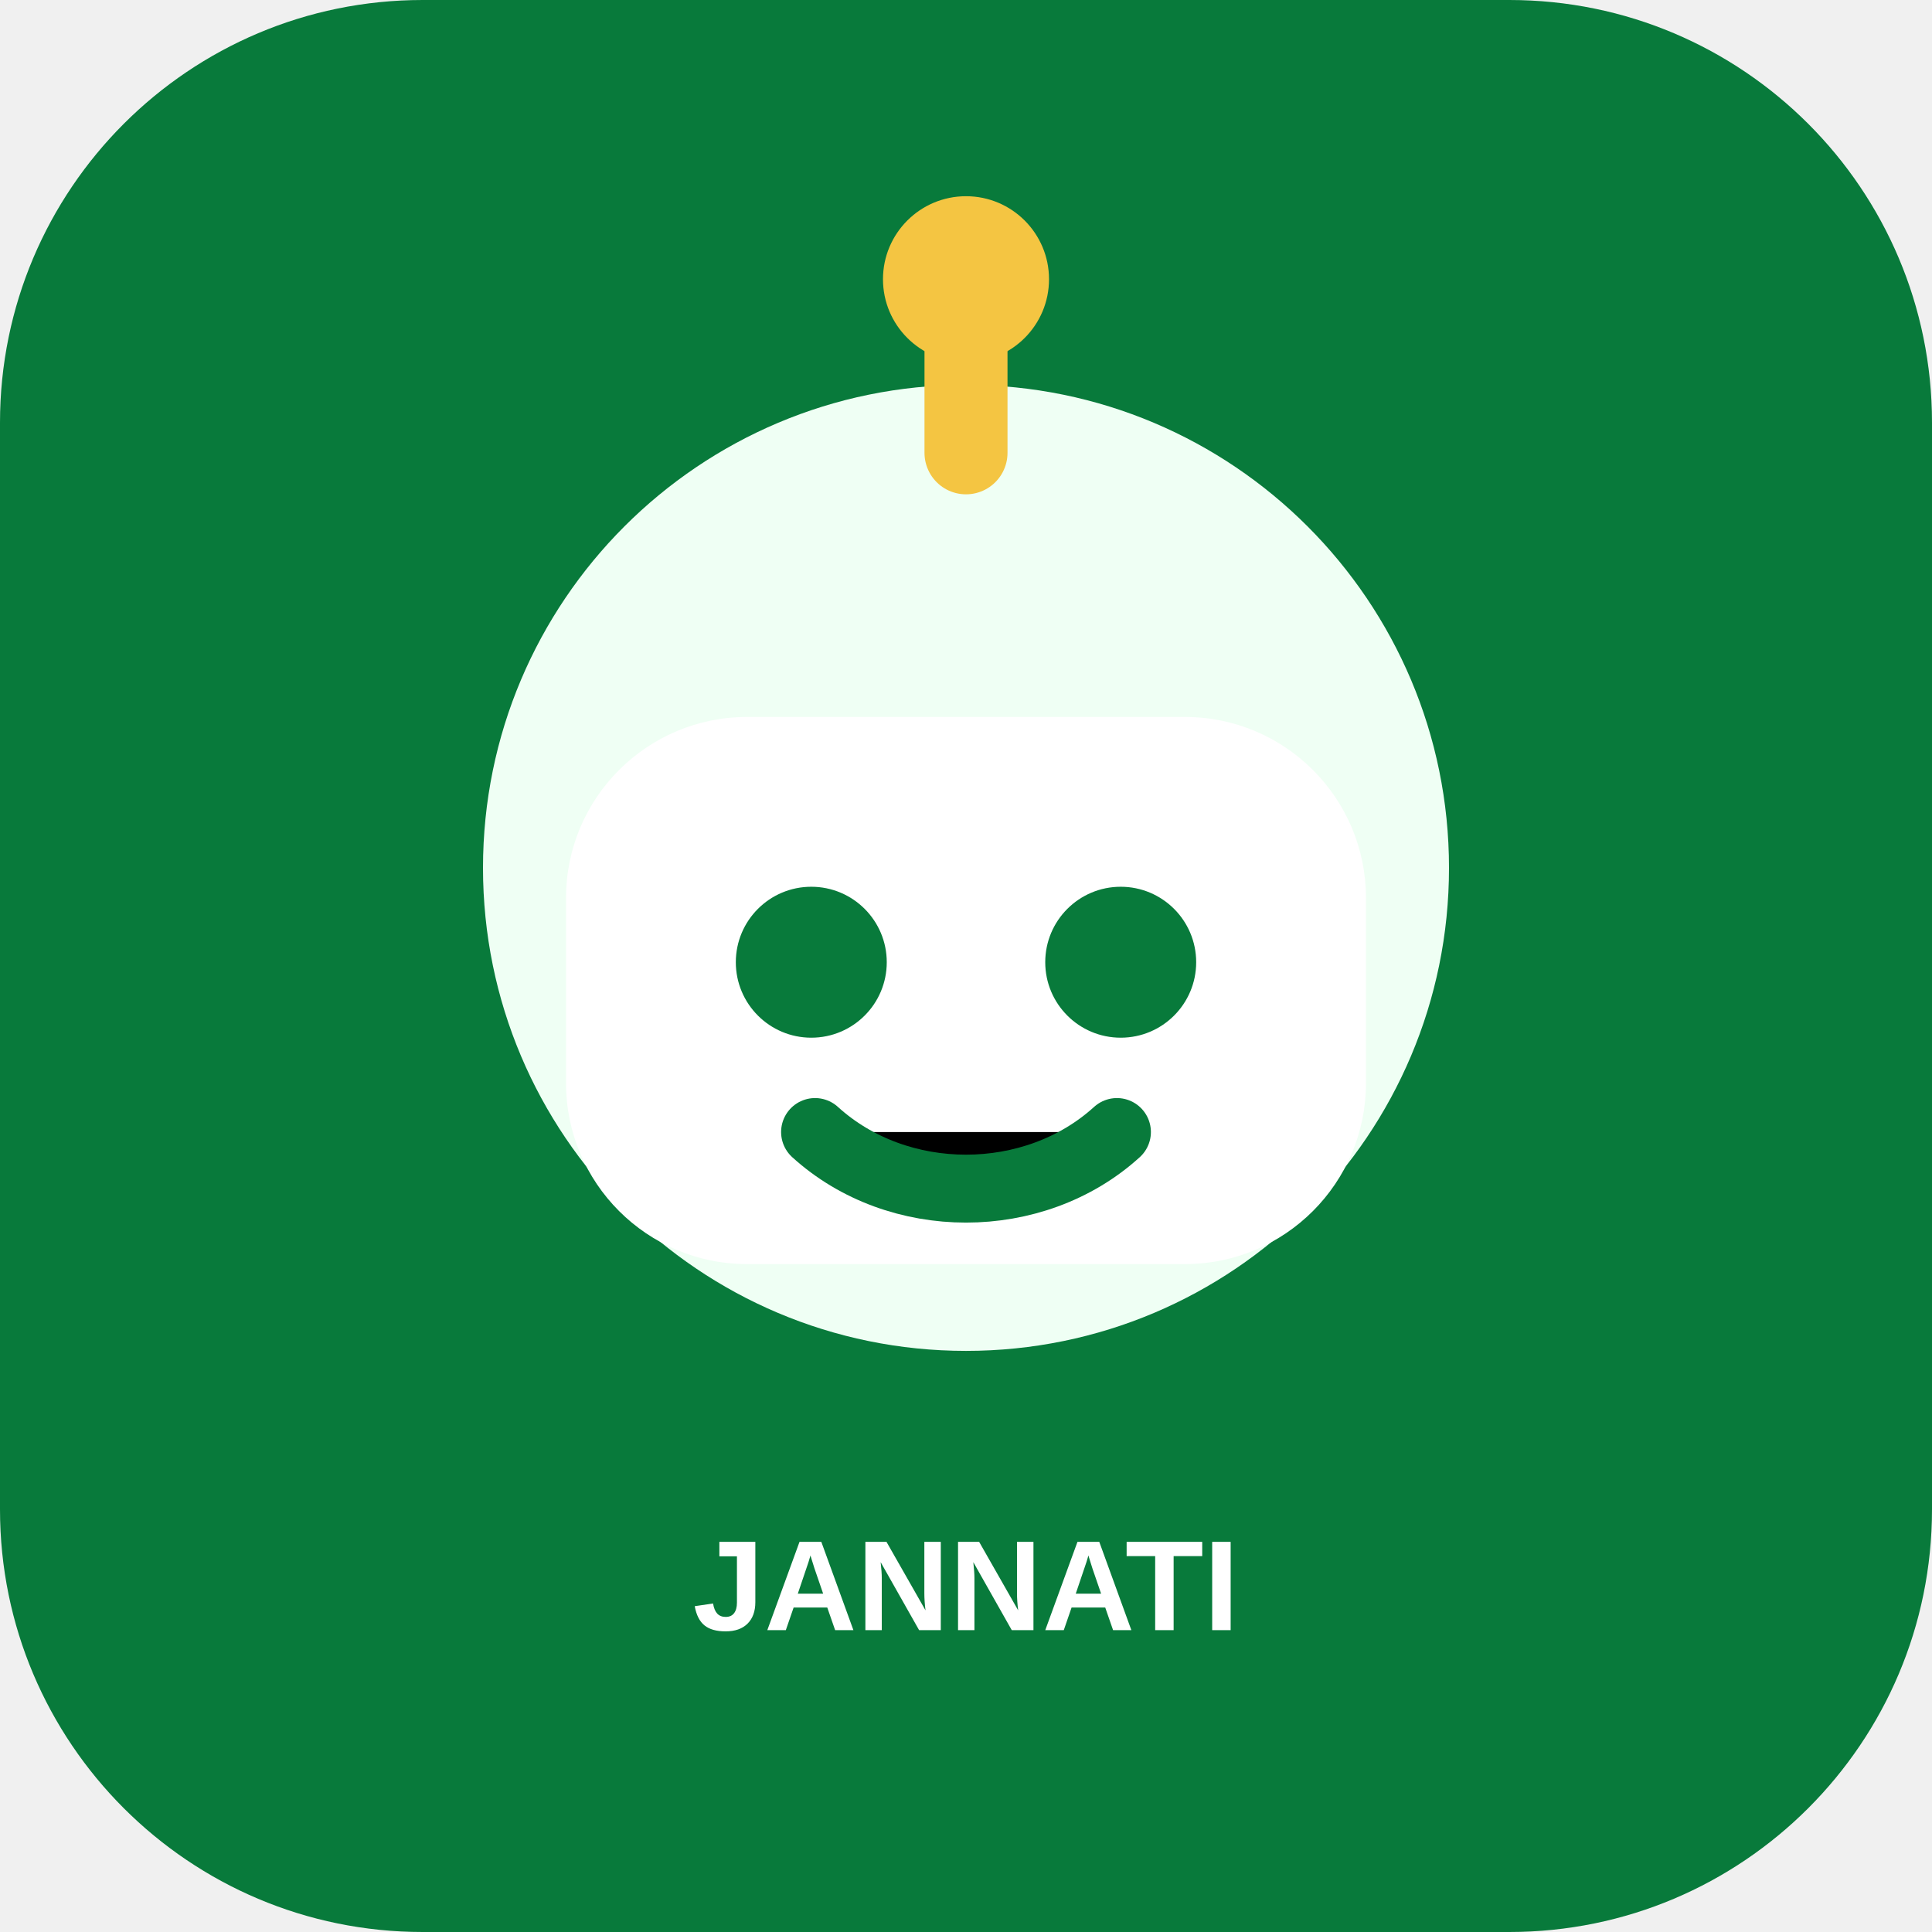
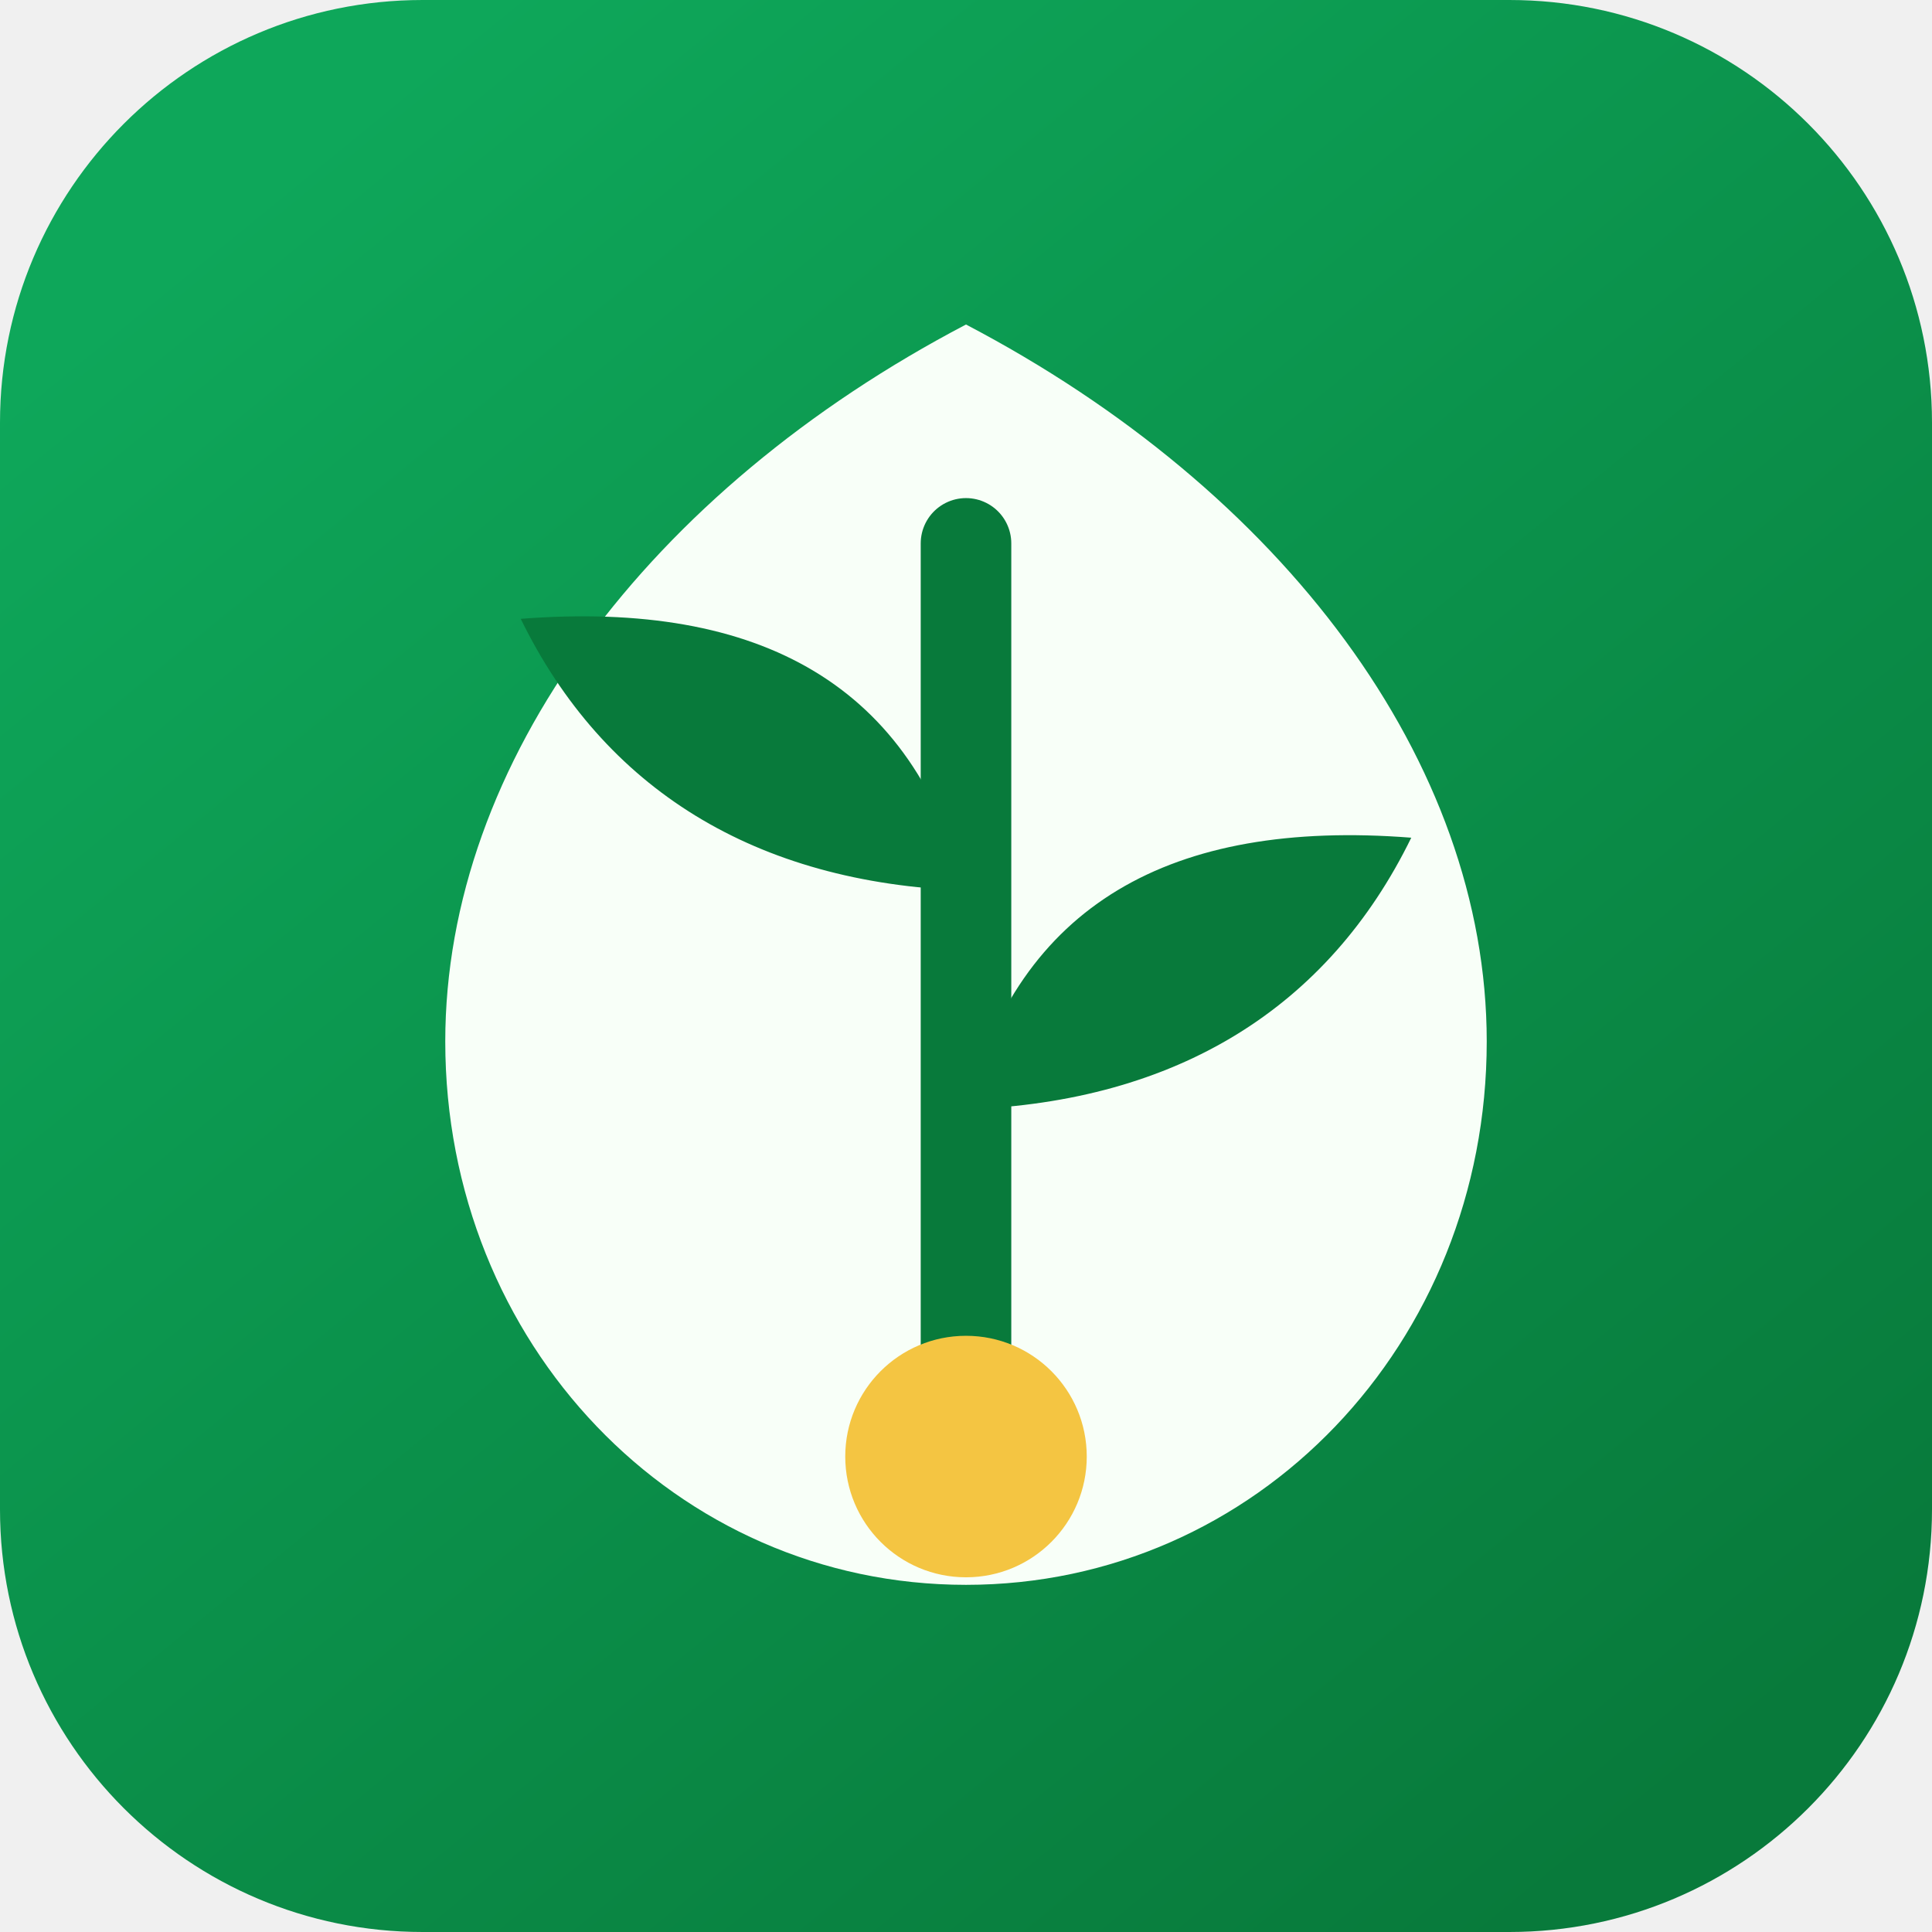
- <svg xmlns="http://www.w3.org/2000/svg" width="512" height="512" viewBox="0 0 512 512">
-   <rect width="512" height="512" rx="112" fill="#087A3B" />
-   <circle cx="256" cy="230" r="128" fill="#EFFFF4" />
-   <rect x="150" y="190" width="212" height="145" rx="48" fill="#FFFFFF" />
-   <circle cx="215" cy="255" r="20" fill="#087A3B" />
-   <circle cx="297" cy="255" r="20" fill="#087A3B" />
-   <path d="M216 300C238 320 274 320 296 300" stroke="#087A3B" stroke-width="18" stroke-linecap="round" />
-   <path d="M256 120V90" stroke="#F4C542" stroke-width="22" stroke-linecap="round" />
-   <circle cx="256" cy="74" r="22" fill="#F4C542" />
-   <text x="256" y="432" text-anchor="middle" font-family="Arial" font-size="34" font-weight="800" fill="#FFFFFF">JANNATI</text>
+ <svg xmlns="http://www.w3.org/2000/svg" width="512" height="512" viewBox="0 0 512 512" role="img" aria-label="Jannati favicon">
+   <defs>
+     <linearGradient id="bg" x1="80" y1="40" x2="440" y2="480" gradientUnits="userSpaceOnUse">
+       <stop stop-color="#0EA75A" />
+       <stop offset="1" stop-color="#087A3B" />
+     </linearGradient>
+   </defs>
+   <rect width="512" height="512" rx="112" fill="url(#bg)" />
+   <path d="M256 86c84 44 138 116 138 190 0 80-61 144-138 144s-138-64-138-144c0-74 54-146 138-190Z" fill="#F8FFF8" />
+   <path d="M256 144v228" stroke="#087A3B" stroke-width="24" stroke-linecap="round" />
+   <path d="M256 236c-56-2-96-27-118-72 64-5 104 18 118 72Zm0 58c56-2 96-27 118-72-64-5-104 18-118 72Z" fill="#087A3B" />
+   <circle cx="256" cy="386" r="32" fill="#F4C542" />
</svg>
